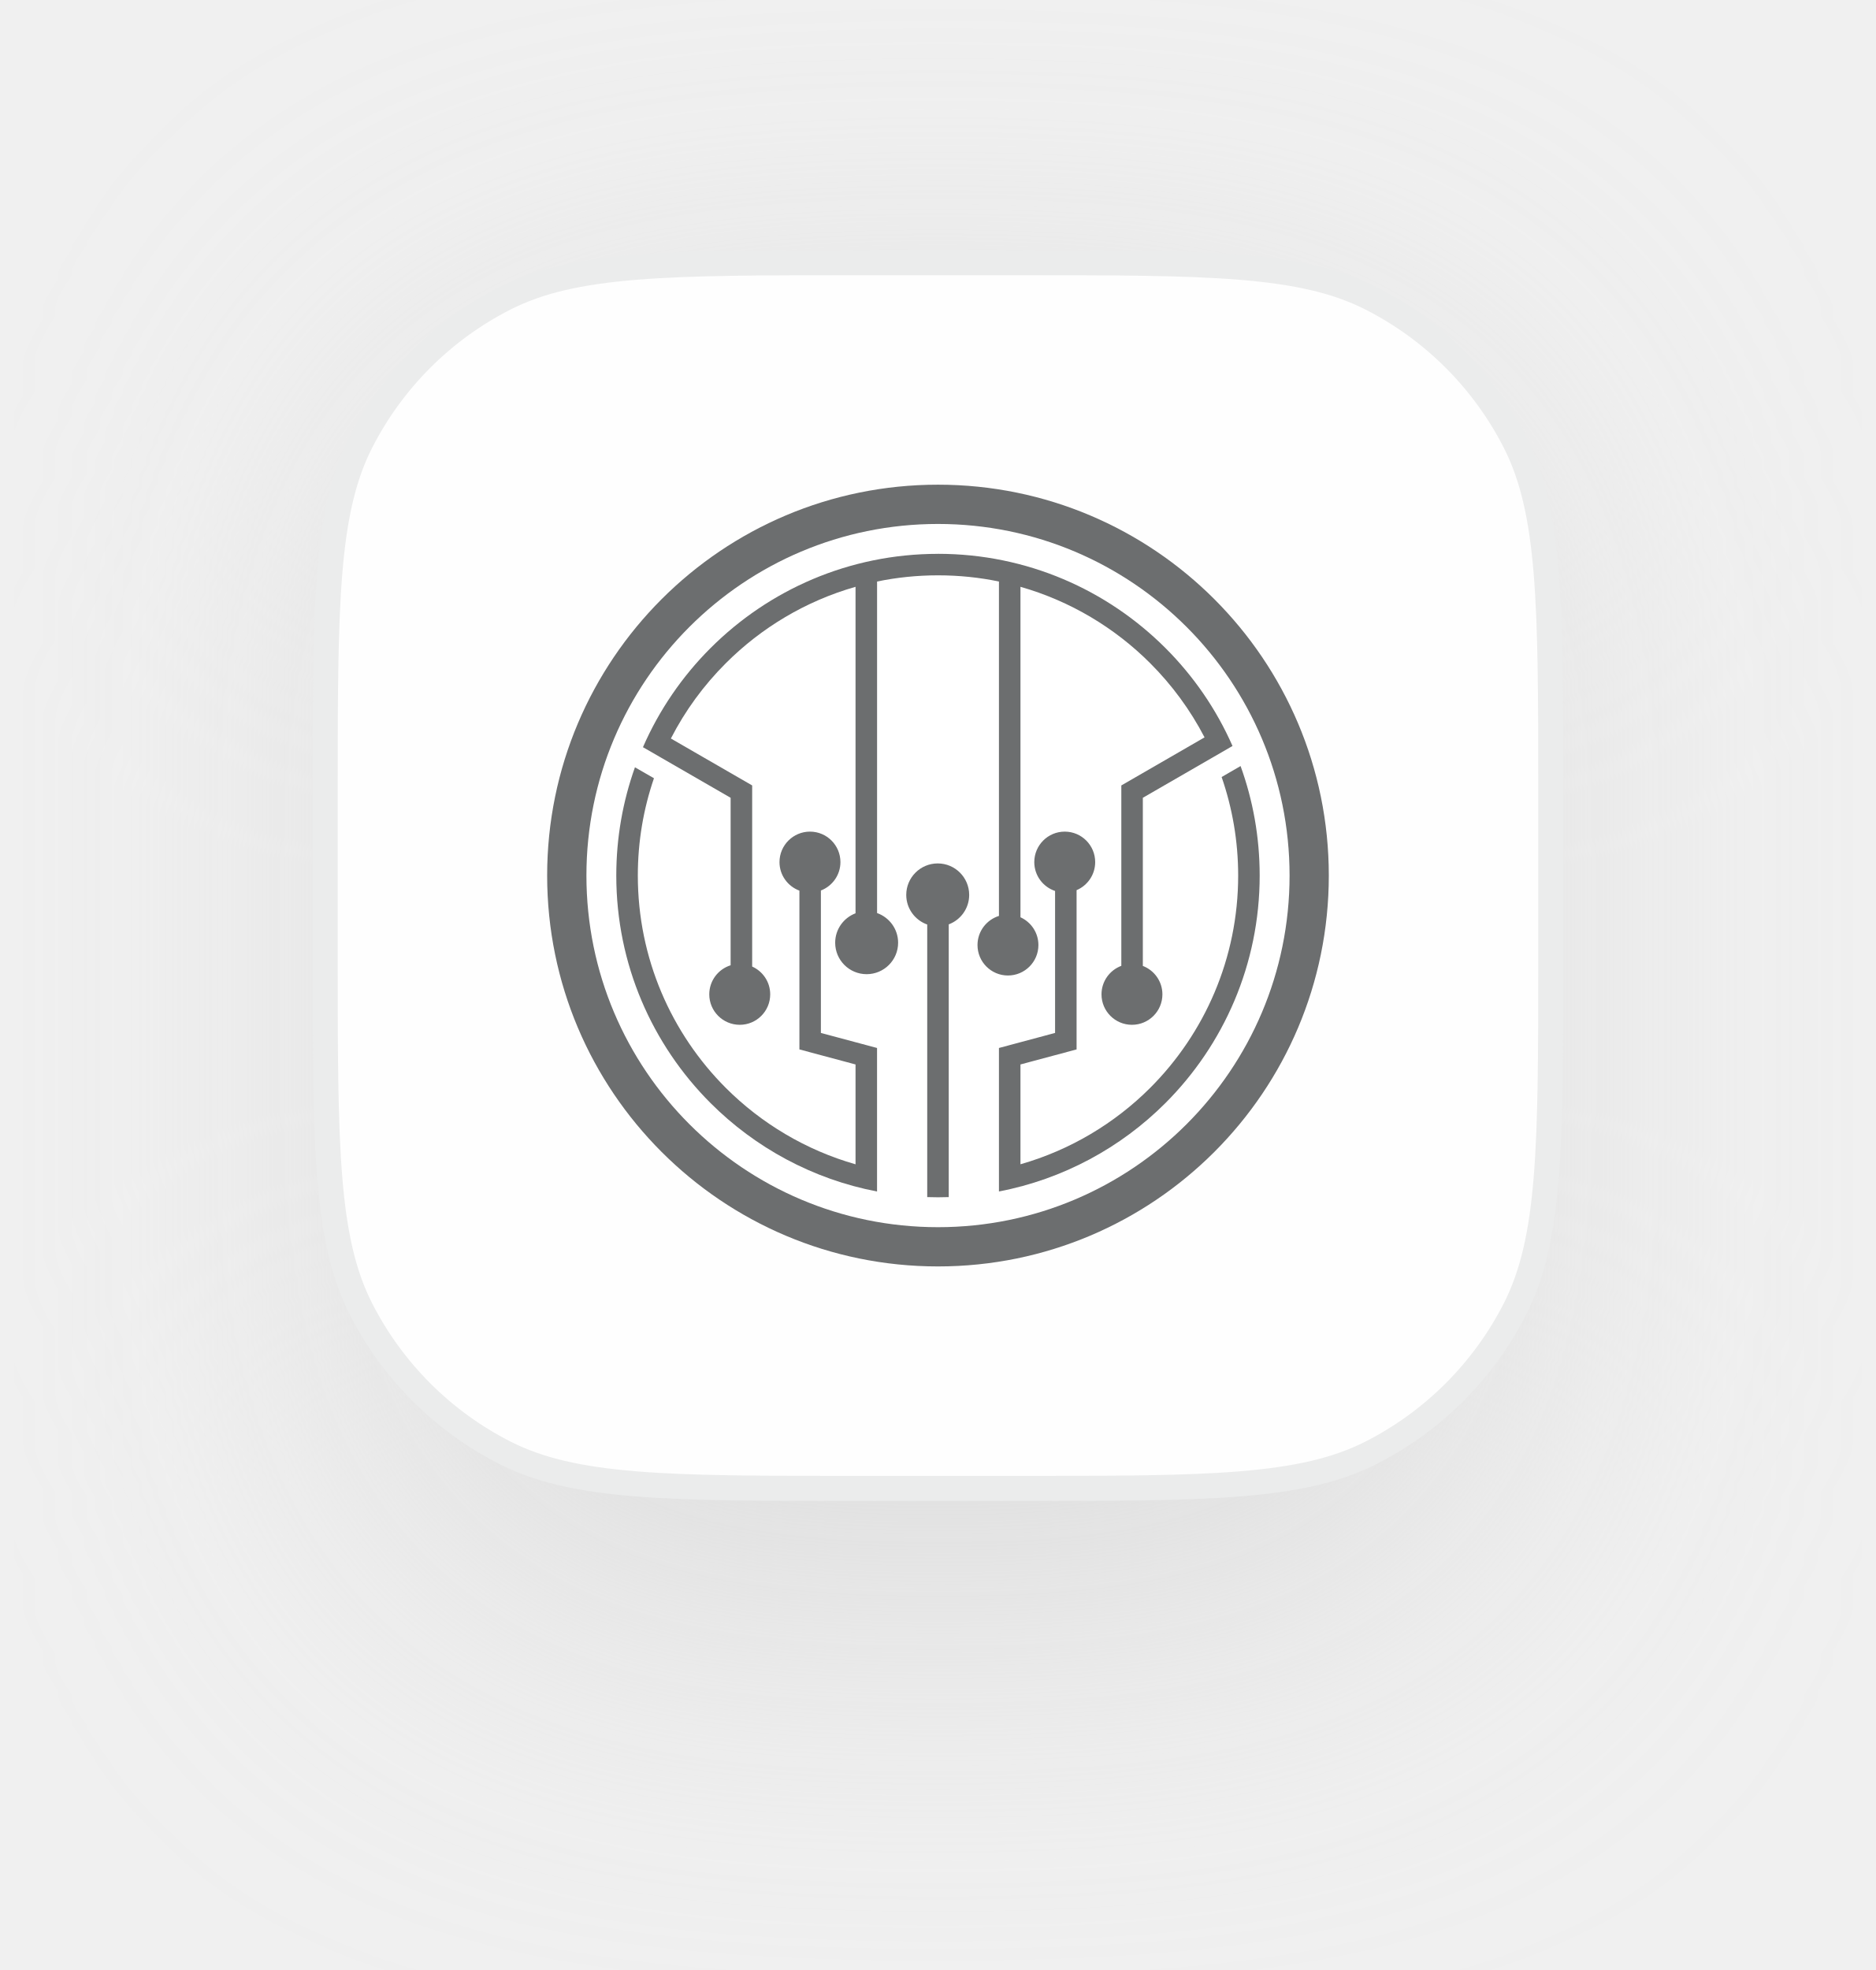
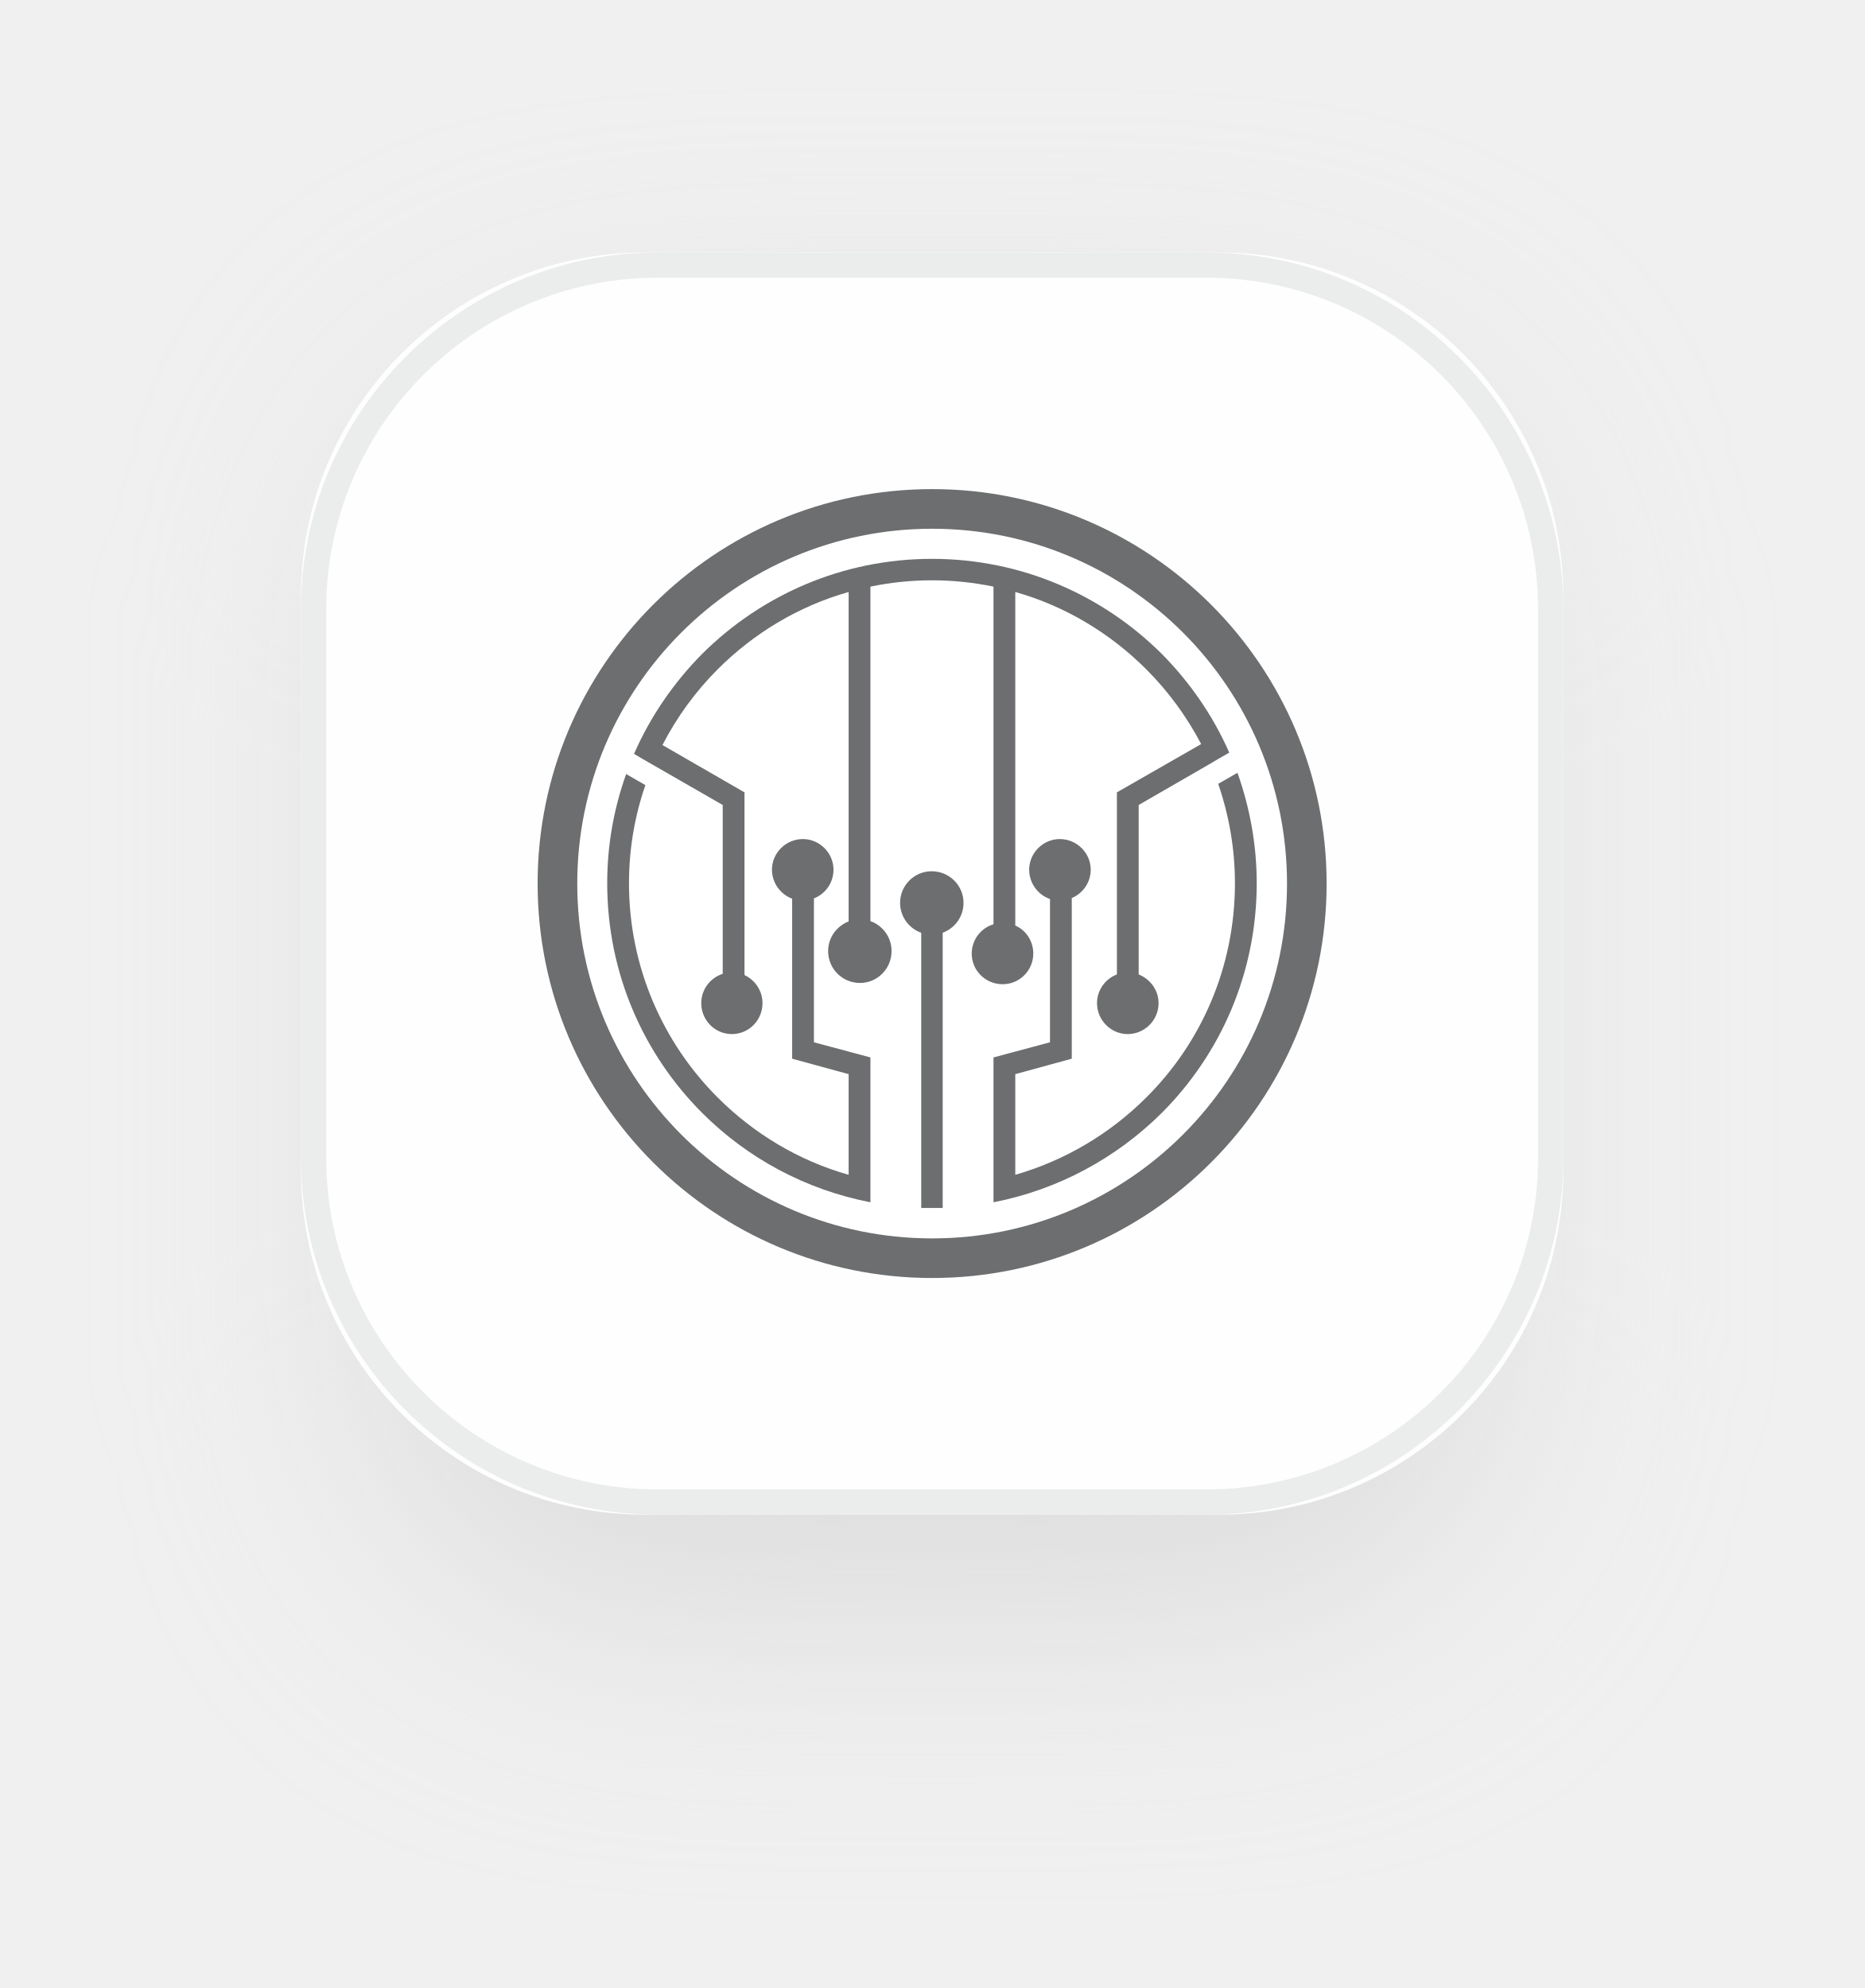
- <svg xmlns="http://www.w3.org/2000/svg" width="60" height="63" viewBox="0 0 60 63" fill="none">
-   <g filter="url(#filter0_f_8571_112646)">
-     <rect x="12.465" y="12" width="35.07" height="39" rx="8" fill="#CECECE" fill-opacity="0.6" />
-   </g>
-   <path d="M10.401 25.454C10.401 22.393 10.401 20.121 10.548 18.322C10.695 16.528 10.985 15.239 11.546 14.138C12.554 12.161 14.161 10.554 16.138 9.546C17.239 8.985 18.528 8.695 20.322 8.548C22.121 8.401 24.393 8.401 27.454 8.401H32.545C35.607 8.401 37.879 8.401 39.678 8.548C41.472 8.695 42.761 8.985 43.862 9.546C45.839 10.554 47.446 12.161 48.454 14.138C49.015 15.239 49.305 16.528 49.452 18.322C49.599 20.121 49.599 22.393 49.599 25.454V30.546C49.599 33.607 49.599 35.879 49.452 37.678C49.305 39.472 49.015 40.761 48.454 41.862C47.446 43.839 45.839 45.446 43.862 46.454C42.761 47.015 41.472 47.305 39.678 47.452C37.879 47.599 35.607 47.599 32.545 47.599H27.454C24.393 47.599 22.121 47.599 20.322 47.452C18.528 47.305 17.239 47.015 16.138 46.454C14.161 45.446 12.554 43.839 11.546 41.862C10.985 40.761 10.695 39.472 10.548 37.678C10.401 35.879 10.401 33.607 10.401 30.546V25.454Z" fill="#FEFEFE" stroke="#EBECEC" stroke-width="0.801" />
-   <rect x="17.5" y="15.5" width="25" height="25" rx="12.5" fill="#6C6E6F" />
-   <path d="M18.756 28C18.756 21.79 23.79 16.756 30 16.756C36.21 16.756 41.245 21.79 41.245 28C41.245 34.21 36.21 39.245 30 39.245C23.79 39.245 18.756 34.21 18.756 28Z" fill="white" />
-   <path d="M31.264 30.222C31.264 29.784 31.553 29.414 31.95 29.291V18.597C31.321 18.466 30.669 18.399 30.001 18.399C29.333 18.399 28.68 18.467 28.052 18.597V29.199C28.443 29.337 28.725 29.709 28.725 30.148C28.725 30.704 28.274 31.154 27.718 31.154C27.163 31.154 26.712 30.704 26.712 30.148C26.712 29.717 26.983 29.351 27.363 29.207V18.766C25.772 19.22 24.35 20.073 23.212 21.212C22.509 21.914 21.915 22.724 21.457 23.617L24.057 25.118V30.91C24.397 31.062 24.634 31.402 24.634 31.799C24.634 32.337 24.198 32.773 23.66 32.773C23.122 32.773 22.685 32.337 22.685 31.799C22.685 31.363 22.972 30.993 23.368 30.869V25.513L21.164 24.241L20.834 24.05L20.564 23.895C21.083 22.704 21.82 21.631 22.725 20.726C24.587 18.864 27.159 17.712 30 17.712V17.711C32.841 17.711 35.413 18.862 37.275 20.724C38.172 21.62 38.903 22.68 39.42 23.856L39.086 24.05L38.821 24.203L36.552 25.513V30.89C36.918 31.03 37.178 31.384 37.178 31.799C37.178 32.337 36.742 32.773 36.204 32.773C35.666 32.773 35.23 32.337 35.23 31.799C35.23 31.381 35.494 31.025 35.864 30.887V25.118L38.526 23.581C38.07 22.703 37.483 21.905 36.789 21.211C35.652 20.073 34.229 19.22 32.638 18.766V29.334C32.976 29.487 33.212 29.826 33.212 30.222C33.212 30.76 32.776 31.196 32.237 31.196C31.7 31.196 31.264 30.76 31.264 30.222Z" fill="#6C6E6F" />
-   <path d="M28.051 37.403V37.678V38.104C25.991 37.709 24.15 36.7 22.725 35.275C20.863 33.413 19.711 30.841 19.711 28C19.711 26.786 19.922 25.621 20.308 24.538L20.916 24.888C20.581 25.864 20.4 26.911 20.4 28C20.4 30.652 21.475 33.051 23.212 34.789C24.35 35.927 25.773 36.78 27.363 37.234L27.363 37.233V34.041L25.568 33.56V28.482C25.197 28.345 24.931 27.989 24.931 27.57C24.931 27.032 25.368 26.595 25.906 26.595C26.444 26.595 26.88 27.031 26.88 27.57C26.88 27.984 26.62 28.337 26.255 28.478V33.033L28.051 33.514V37.403H28.051Z" fill="#6C6E6F" />
-   <path d="M30.344 29.561V37.595V37.945V38.283C30.23 38.287 30.115 38.289 30 38.289C29.885 38.289 29.77 38.286 29.656 38.283V37.945V37.595V29.566C29.266 29.428 28.985 29.056 28.985 28.619C28.985 28.063 29.436 27.612 29.992 27.612C30.547 27.612 30.998 28.063 30.998 28.619C30.998 29.05 30.726 29.418 30.344 29.561Z" fill="#6C6E6F" />
-   <path d="M37.275 35.275C35.85 36.7 34.008 37.708 31.95 38.103V37.678V37.403V37.402V33.514L33.745 33.033V28.493C33.358 28.363 33.08 27.999 33.08 27.57C33.08 27.032 33.516 26.595 34.054 26.595C34.592 26.595 35.028 27.031 35.028 27.57C35.028 27.973 34.783 28.319 34.433 28.467V33.56L32.638 34.041V37.233C34.229 36.779 35.651 35.925 36.789 34.788C38.526 33.05 39.601 30.65 39.601 28C39.601 26.896 39.414 25.836 39.072 24.849L39.678 24.498C40.074 25.591 40.289 26.77 40.289 28C40.289 30.84 39.137 33.413 37.275 35.275Z" fill="#6C6E6F" />
+ <svg xmlns="http://www.w3.org/2000/svg" width="59.07" height="63" viewBox="0 0 59.07 63" fill="none">
  <defs>
-     <filter id="filter0_f_8571_112646" x="0.465" y="0" width="59.07" height="63" filterUnits="userSpaceOnUse" color-interpolation-filters="sRGB">
+     <filter id="filter_9047_110602_dd" x="0" y="0" width="59.07" height="63" filterUnits="userSpaceOnUse" color-interpolation-filters="sRGB">
      <feFlood flood-opacity="0" result="BackgroundImageFix" />
      <feBlend mode="normal" in="SourceGraphic" in2="BackgroundImageFix" result="shape" />
-       <feGaussianBlur stdDeviation="6" result="effect1_foregroundBlur_8571_112646" />
+       <feGaussianBlur stdDeviation="4" result="effect_layerBlur_1" />
    </filter>
  </defs>
+   <g filter="url(#filter_9047_110602_dd)">
+     <rect x="12" y="12" rx="8" width="35.07" height="39" fill="#CECECE" fill-opacity="0.6" />
+   </g>
+   <rect x="9.535" y="8" rx="10.909" width="40" height="40" fill="#FEFEFE" fill-opacity="1" />
+   <rect x="9.936" y="8.401" rx="10.909" width="39.199" height="39.199" stroke="#EBECEC" stroke-opacity="1" stroke-width="0.801" />
+   <rect x="17.035" y="15.5" rx="12.5" width="25" height="25" fill="#6C6E6F" fill-opacity="1" />
+   <rect x="18.291" y="16.756" rx="11.244" width="22.489" height="22.489" fill="#FFFFFF" fill-opacity="1" />
+   <path d="M31.48 29.29C31.08 29.41 30.79 29.78 30.79 30.22C30.79 30.76 31.23 31.19 31.77 31.19C32.31 31.19 32.74 30.75 32.74 30.22C32.74 29.82 32.51 29.48 32.17 29.33L32.17 18.76C33.76 19.21 35.18 20.07 36.32 21.21C37.01 21.9 37.6 22.7 38.06 23.58L35.39 25.11L35.39 30.88C35.02 31.02 34.76 31.38 34.76 31.79C34.76 32.33 35.2 32.77 35.73 32.77C36.27 32.77 36.71 32.33 36.71 31.79C36.71 31.38 36.45 31.03 36.08 30.88L36.08 25.51L38.35 24.2L38.62 24.04L38.95 23.85C38.43 22.67 37.7 21.62 36.81 20.72C34.94 18.86 32.37 17.71 29.53 17.71L29.53 17.71C26.69 17.71 24.12 18.86 22.25 20.72C21.35 21.63 20.61 22.7 20.09 23.89L20.36 24.05L20.69 24.24L22.9 25.51L22.9 30.86C22.5 30.99 22.22 31.36 22.22 31.79C22.22 32.33 22.65 32.77 23.19 32.77C23.73 32.77 24.16 32.33 24.16 31.79C24.16 31.4 23.93 31.06 23.59 30.9L23.59 25.11L20.99 23.61C21.45 22.72 22.04 21.91 22.74 21.21C23.88 20.07 25.3 19.21 26.89 18.76L26.89 29.2C26.51 29.35 26.24 29.71 26.24 30.14C26.24 30.7 26.69 31.15 27.25 31.15C27.8 31.15 28.25 30.7 28.25 30.14C28.25 29.7 27.97 29.33 27.58 29.19L27.58 18.59C28.21 18.46 28.86 18.39 29.53 18.39C30.2 18.39 30.85 18.46 31.48 18.59L31.48 29.29ZM31.48 38.1C33.54 37.7 35.38 36.69 36.81 35.27C38.67 33.41 39.82 30.84 39.82 27.99C39.82 26.76 39.6 25.59 39.21 24.49L38.6 24.84C38.94 25.83 39.13 26.89 39.13 27.99C39.13 30.65 38.06 33.05 36.32 34.78C35.18 35.92 33.76 36.77 32.17 37.23L32.17 34.04L33.96 33.55L33.96 28.46C34.31 28.31 34.56 27.97 34.56 27.56C34.56 27.03 34.12 26.59 33.58 26.59C33.05 26.59 32.61 27.03 32.61 27.56C32.61 27.99 32.89 28.36 33.27 28.49L33.27 33.03L31.48 33.51L31.48 38.1ZM27.58 38.1L27.58 37.4L27.58 37.4L27.58 33.51L25.79 33.03L25.79 28.47C26.15 28.33 26.41 27.98 26.41 27.56C26.41 27.03 25.97 26.59 25.44 26.59C24.9 26.59 24.46 27.03 24.46 27.56C24.46 27.98 24.73 28.34 25.1 28.48L25.1 33.55L26.89 34.04L26.89 37.23L26.89 37.23C25.3 36.78 23.88 35.92 22.74 34.78C21.01 33.05 19.93 30.65 19.93 27.99C19.93 26.91 20.11 25.86 20.45 24.88L19.84 24.53C19.45 25.62 19.24 26.78 19.24 27.99C19.24 30.84 20.39 33.41 22.25 35.27C23.68 36.7 25.52 37.7 27.58 38.1ZM29.87 29.56L29.87 38.28C29.76 38.28 29.65 38.28 29.53 38.28C29.41 38.28 29.3 38.28 29.19 38.28L29.19 29.56C28.8 29.42 28.52 29.05 28.52 28.61C28.52 28.06 28.97 27.61 29.52 27.61C30.08 27.61 30.53 28.06 30.53 28.61C30.53 29.05 30.26 29.41 29.87 29.56Z" fill="#6C6E6F" fill-opacity="1" fill-rule="evenodd" />
</svg>
